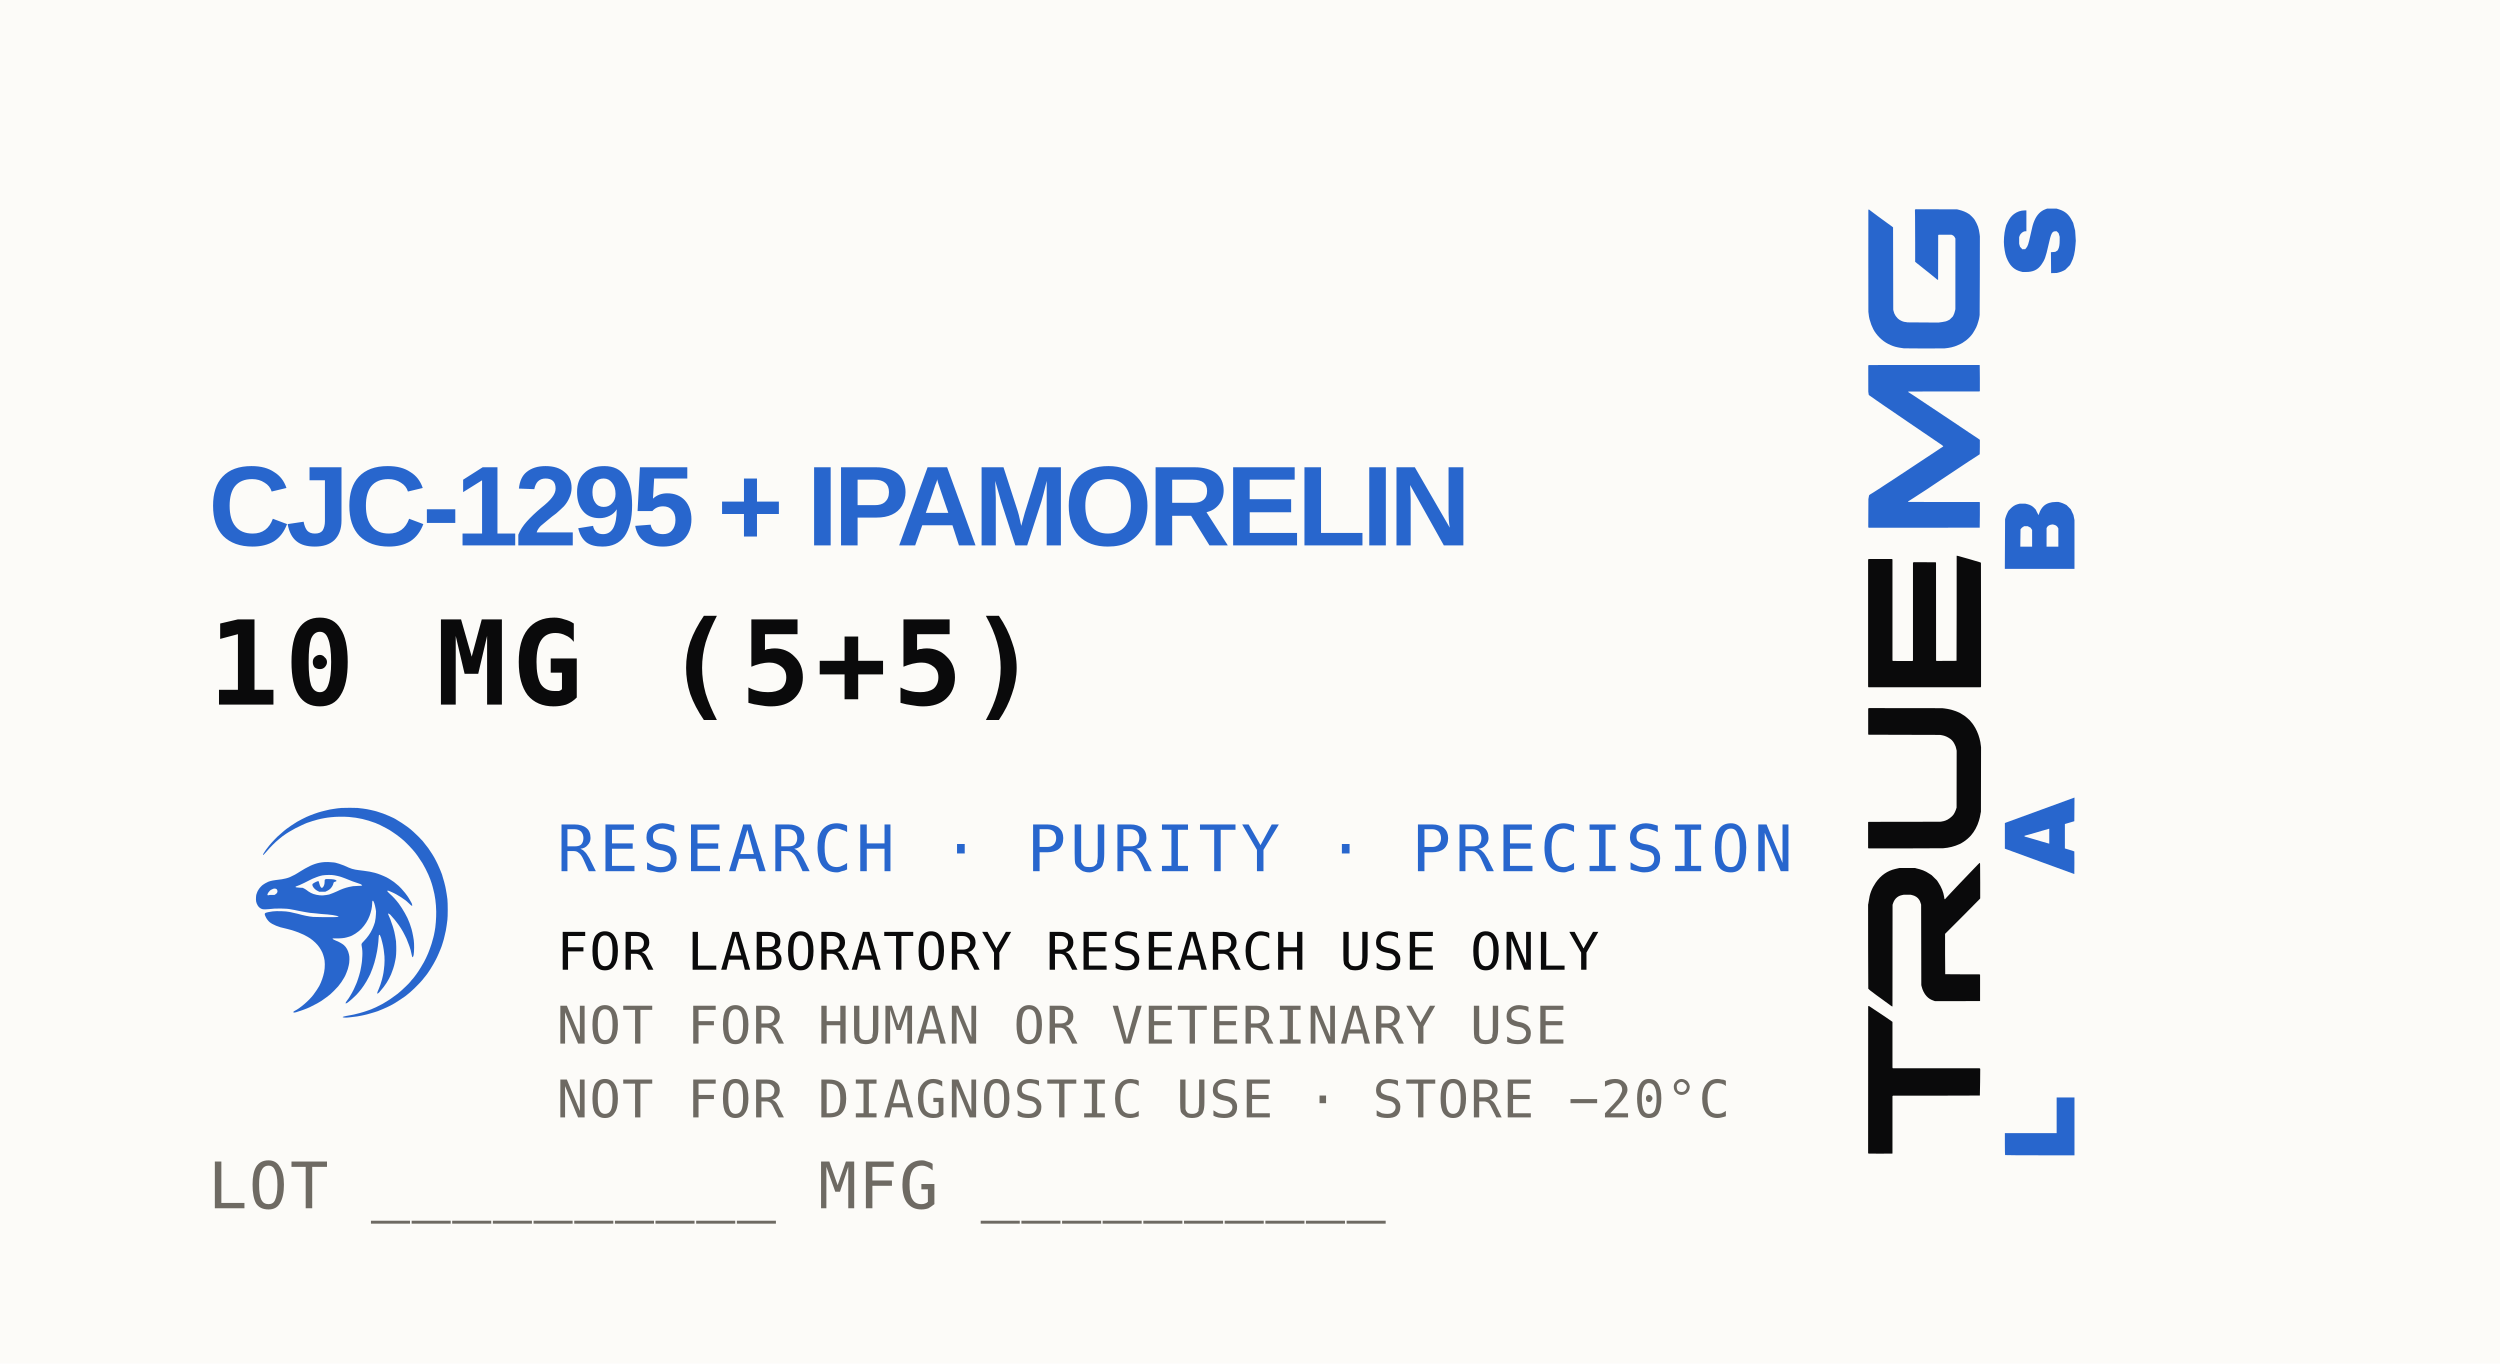
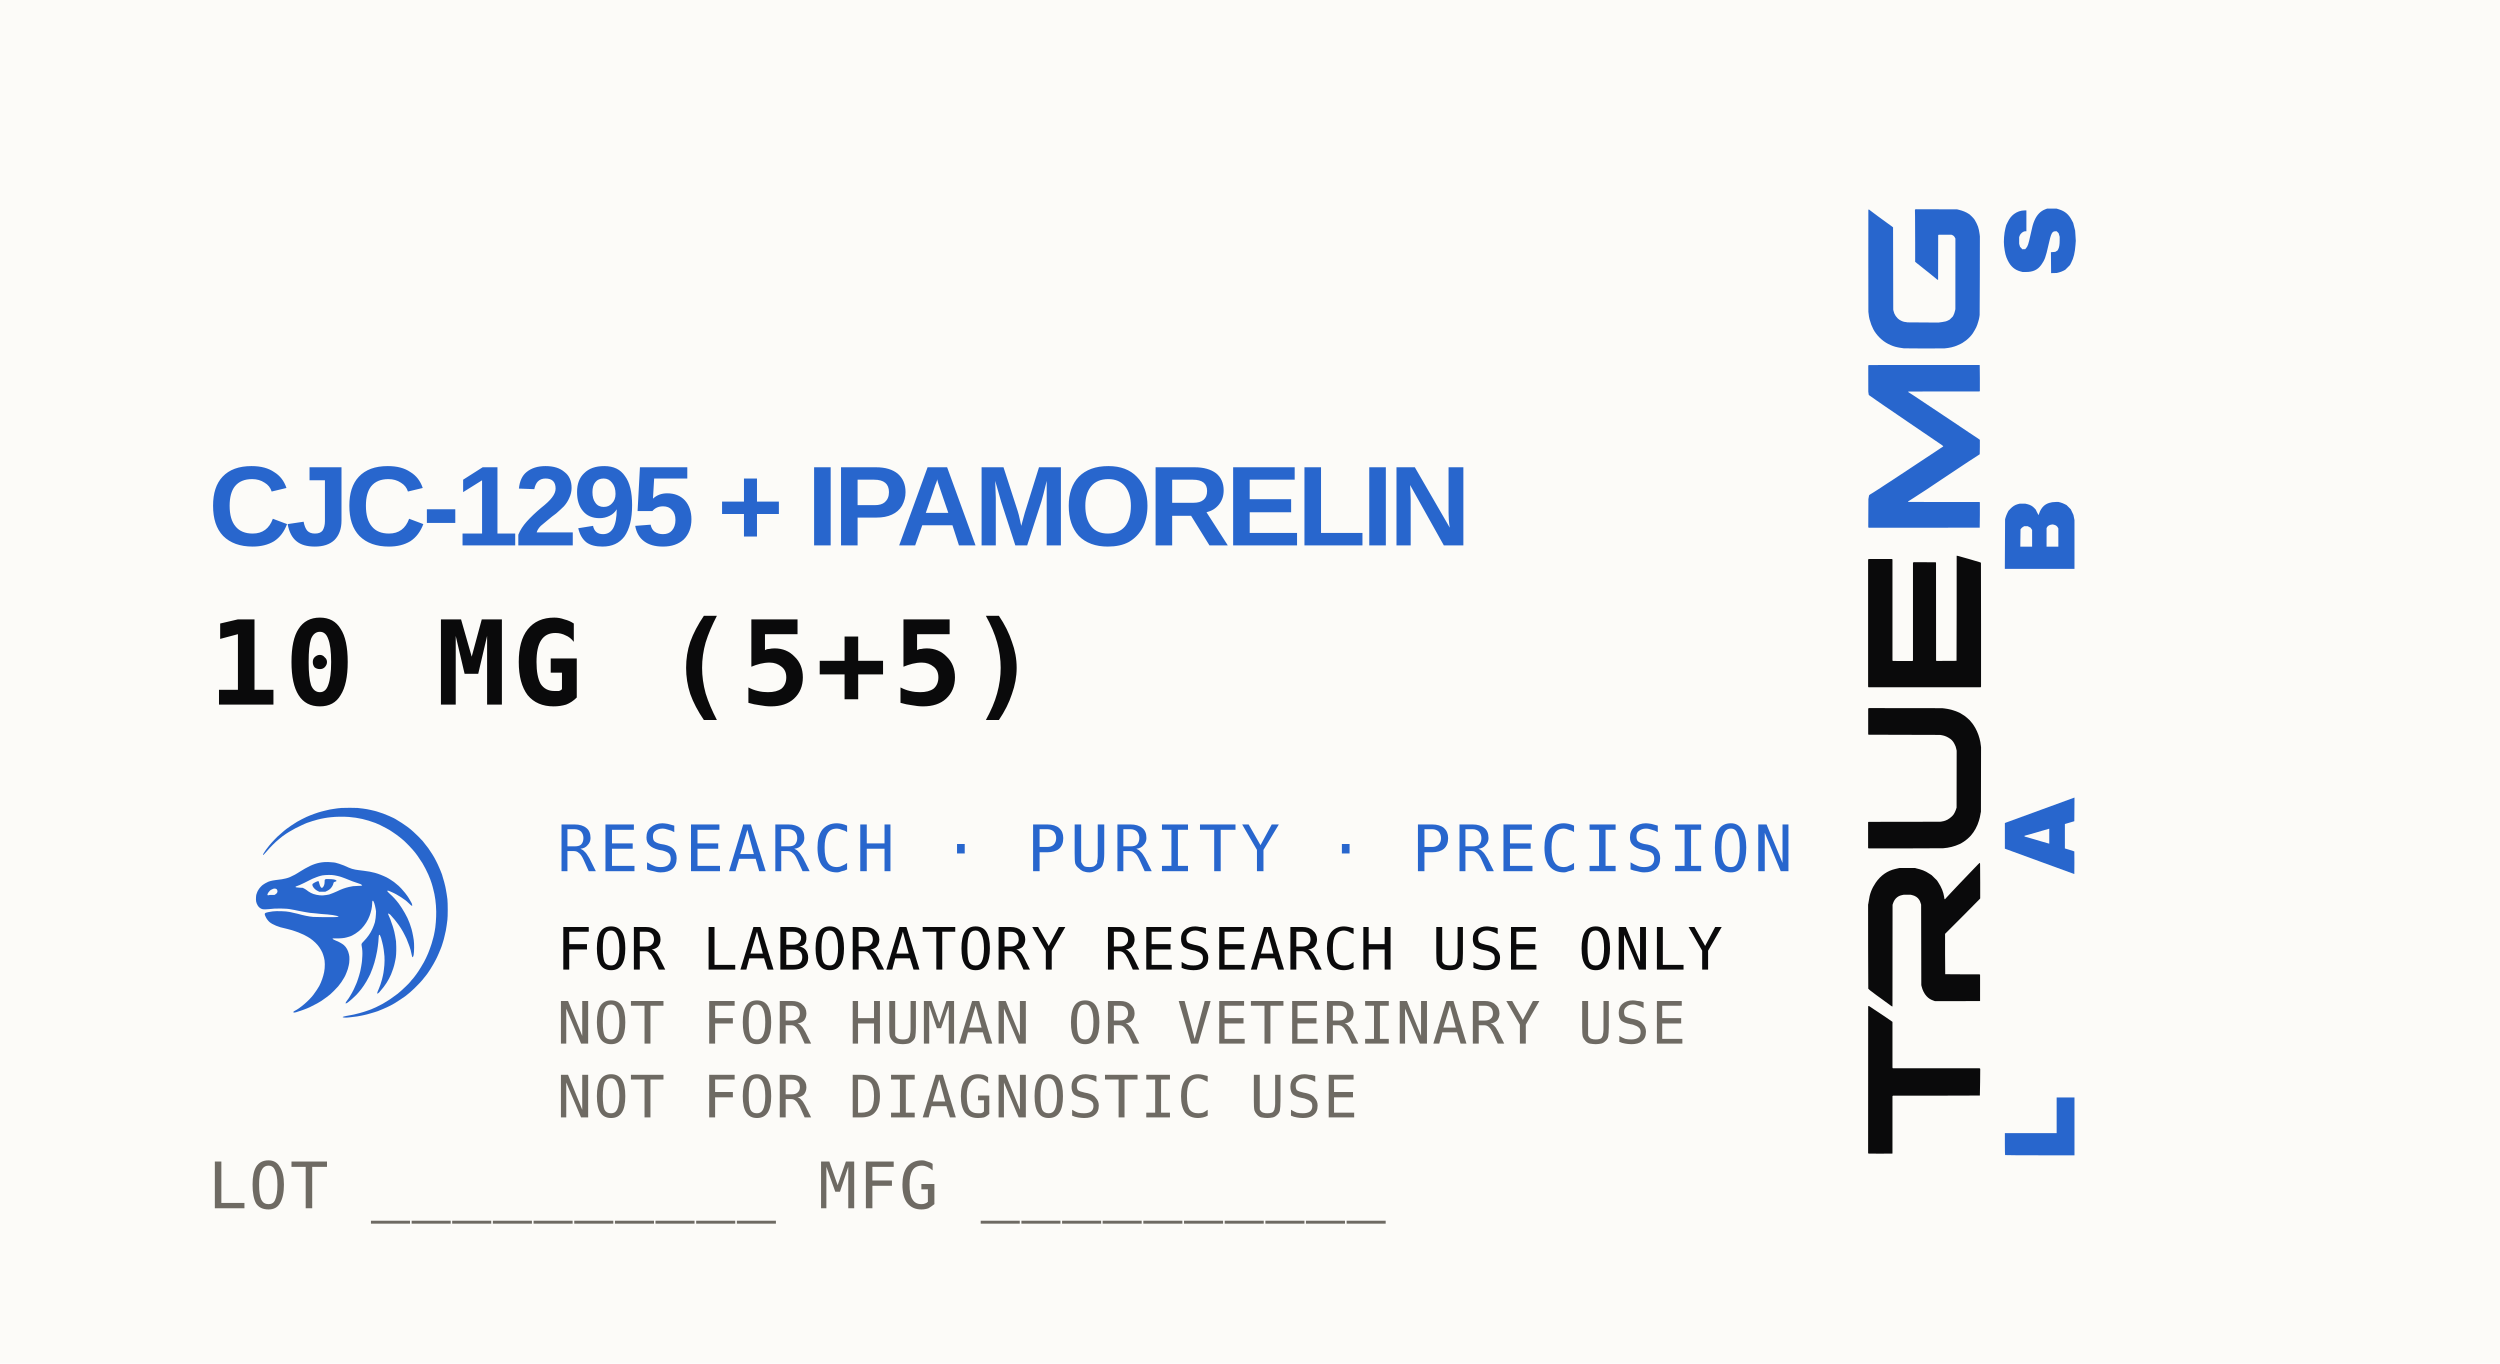
<svg xmlns="http://www.w3.org/2000/svg" width="66.0mm" height="36.0mm" viewBox="0 0 66.0 36.0">
  <rect x="0" y="0" width="66.0" height="36.0" fill="#FCFBF8" />
  <g transform="translate(49.30,30.50) rotate(-90) scale(0.004437)">
    <g transform="translate(0,681) scale(0.025,-0.025)" stroke="none">
      <g fill="#0A0A0B">
        <path d="M465 27020 l-58 -59 -15 -2770 c-8 -1524 0 -2802 18 -2841 l33 -70 6816 0 6815 0 61 -61 61 -61 -3 -10322 c-2 -5867 12 -10336 32 -10355 19 -18 1457 -45 3195 -61 l3160 -28 70 77 70 78 0 10325 0 10325 77 42 78 41 5439 0 5440 0 86 110 c125 160 843 1198 1065 1538 295 455 724 1099 1709 2569 l910 1356 -12 104 -12 103 -17488 9 -17488 9 -59 -58z" />
        <path d="M39653 27037 c-49 -18 -221 -200 -384 -405 -458 -576 -1855 -2468 -2161 -2925 -179 -268 -743 -1037 -1416 -1929 -166 -221 -278 -407 -266 -440 l22 -57 12086 -12 12086 -12 278 -88 c640 -203 1152 -536 1485 -965 307 -395 445 -712 569 -1304 l66 -320 0 -800 0 -800 -66 -300 c-181 -812 -569 -1408 -1152 -1768 -273 -168 -352 -202 -789 -341 l-351 -111 -9580 -21 -9580 -22 -300 -72 c-898 -215 -1753 -647 -2317 -1169 -555 -514 -833 -960 -1109 -1776 l-74 -220 -9 -5315 c-6 -2923 5 -5341 24 -5374 l33 -60 3113 -1 3113 0 48 65 47 66 6 4063 c3 2235 15 4080 27 4100 13 21 2011 36 4813 36 l4790 0 4138 -4134 c2275 -2274 4176 -4155 4224 -4180 l88 -46 3836 0 c2110 0 4003 12 4207 26 l369 26 19 50 c22 57 -449 537 -1427 1453 -693 648 -3219 3069 -3680 3525 -144 143 -513 492 -821 776 -307 284 -765 716 -1018 960 -460 444 -678 647 -1334 1239 l-350 316 13 64 12 65 180 30 c98 16 287 47 419 68 1108 179 2211 624 3280 1324 l560 366 620 626 620 626 263 400 c457 695 732 1203 890 1648 218 612 370 1114 408 1352 14 88 56 250 92 360 l67 200 0 1860 0 1860 -67 280 c-37 154 -105 451 -152 660 -425 1916 -1544 3522 -3281 4711 -1373 939 -2719 1447 -4380 1652 -176 22 -437 66 -580 99 l-260 59 -9960 -6 c-5478 -3 -9999 -20 -10047 -38z" />
        <path d="M73081 27003 l-41 -78 3 -8632 c2 -4748 18 -8831 36 -9073 101 -1383 432 -2698 970 -3860 66 -143 137 -296 156 -340 20 -44 107 -188 194 -320 88 -132 189 -294 225 -360 209 -379 985 -1283 1459 -1702 967 -852 2219 -1538 3517 -1926 650 -194 1101 -302 1480 -354 165 -23 381 -62 480 -87 l180 -46 7678 -14 7679 -14 341 41 c875 105 996 127 1782 328 1078 274 2363 850 3164 1418 90 64 252 177 360 252 187 130 549 429 780 644 172 160 902 995 1009 1154 55 80 204 315 333 521 129 206 275 440 325 520 50 80 106 181 125 225 20 44 83 188 142 320 184 414 294 707 421 1120 67 220 148 481 179 580 32 99 77 306 101 460 24 154 62 337 84 406 22 69 70 384 107 700 l66 574 11 8700 12 8700 -51 100 -50 100 -3067 0 -3067 0 -52 -52 -52 -52 -24 -8508 -24 -8508 -44 -260 c-110 -664 -270 -1122 -588 -1684 -416 -734 -817 -1122 -1520 -1473 -547 -273 -643 -308 -1159 -424 l-449 -100 -6776 10 -6776 11 -200 71 c-110 39 -290 99 -400 133 -249 78 -763 334 -1012 503 -573 388 -1285 1345 -1482 1993 -23 77 -72 239 -109 360 -36 121 -85 364 -108 540 l-41 320 -14 8515 -13 8515 -45 55 -46 55 -3073 0 -3074 0 -42 -77z" />
        <path d="M111470 27037 l-70 -41 0 -13357 0 -13356 77 -42 78 -41 14699 0 c8085 0 14727 11 14761 23 73 29 147 254 589 1797 45 154 107 361 140 460 63 190 147 481 240 830 105 394 171 630 288 1030 333 1138 450 1584 428 1620 l-25 40 -12447 1 c-6847 0 -12469 14 -12496 31 l-47 30 -13 2367 -12 2367 52 52 52 52 11644 8 11643 7 44 44 44 44 13 2601 14 2601 -64 97 -64 98 -11636 0 -11636 0 -65 65 -65 65 9 2319 10 2320 55 55 56 56 12035 0 12036 0 42 77 41 78 0 2733 0 2734 -61 88 -61 87 -15129 1 -15129 0 -70 -41z" />
      </g>
      <g fill="#2866CD">
        <path d="M149428 26991 l-69 -51 0 -13193 c0 -7256 10 -13210 23 -13230 14 -22 1228 -37 3012 -37 l2990 0 48 48 48 48 0 8485 c0 4667 11 8496 24 8510 51 51 137 -27 250 -225 101 -177 300 -490 866 -1360 66 -102 354 -541 640 -976 286 -435 601 -923 700 -1084 99 -162 321 -503 493 -760 172 -256 505 -753 740 -1103 235 -350 445 -663 467 -695 22 -31 510 -762 1084 -1623 574 -861 1170 -1754 1324 -1985 154 -231 405 -609 558 -840 153 -231 503 -754 776 -1163 274 -408 516 -772 538 -808 22 -36 195 -296 384 -577 189 -282 556 -836 816 -1232 1081 -1646 1205 -1838 1541 -2380 75 -121 155 -233 178 -249 22 -17 800 -30 1727 -30 l1686 -1 119 135 c65 75 217 295 338 490 237 384 977 1507 1354 2055 228 331 2457 3644 2617 3889 44 67 699 1051 1456 2187 757 1135 1423 2135 1480 2222 180 274 1884 2825 1961 2936 156 223 1269 1899 1393 2098 72 114 250 393 396 620 l265 412 64 -13 65 -12 10 -8456 10 -8455 45 -54 45 -54 3045 1 c1675 0 3068 15 3097 33 l52 33 3 9997 c2 5498 1 11430 -2 13183 l-5 3187 -64 64 -64 64 -3106 -3 -3106 -4 -378 -57 -379 -56 -90 -91 c-86 -86 -510 -688 -1208 -1715 -174 -255 -384 -561 -468 -680 -84 -119 -276 -396 -427 -616 -151 -220 -458 -665 -682 -990 -1061 -1535 -1504 -2184 -2993 -4392 -102 -151 -291 -424 -420 -606 -395 -558 -1826 -2658 -2692 -3952 -243 -363 -534 -795 -646 -960 -362 -533 -933 -1370 -1216 -1780 -151 -220 -481 -706 -734 -1080 -645 -958 -666 -976 -803 -710 -42 83 -173 285 -290 450 -117 165 -304 439 -414 609 -110 170 -319 485 -464 700 -262 388 -699 1050 -1710 2591 -288 440 -580 881 -649 980 -69 99 -254 378 -411 620 -158 242 -361 548 -451 680 -281 410 -2516 3790 -2639 3990 -64 104 -235 365 -380 580 -145 214 -333 498 -417 630 -84 132 -354 546 -599 920 -245 374 -615 940 -823 1259 -207 318 -435 660 -505 760 -71 99 -211 316 -313 481 -101 165 -291 462 -420 660 -130 198 -296 457 -368 575 -72 117 -167 271 -211 341 -44 69 -139 228 -212 352 -169 288 -192 306 -474 358 -129 23 -333 61 -454 84 l-220 41 -3341 16 -3341 15 -70 -51z" />
        <path d="M200748 27015 c-12 -12 -199 -36 -415 -54 -432 -34 -1041 -135 -1353 -224 -1056 -300 -1666 -529 -2360 -890 -1428 -741 -2792 -2118 -3512 -3547 -409 -812 -663 -1509 -787 -2160 -25 -132 -70 -357 -100 -500 -79 -379 -135 -742 -162 -1060 -43 -494 -55 -9253 -14 -9700 56 -610 149 -1204 259 -1660 102 -419 325 -1132 377 -1200 16 -22 80 -166 140 -320 130 -331 384 -846 530 -1076 305 -481 394 -610 605 -874 491 -615 1084 -1182 1642 -1570 290 -202 1442 -860 1505 -860 28 0 101 -26 164 -59 200 -104 621 -251 1093 -383 253 -70 546 -153 651 -184 105 -31 330 -75 500 -97 170 -23 390 -53 489 -68 99 -14 4347 -33 9440 -40 l9260 -14 540 64 c656 78 1322 222 1791 386 457 161 1227 540 1629 803 397 259 1101 959 1378 1369 420 622 746 1395 972 2303 l125 500 14 4945 15 4946 -71 71 -71 71 -1581 -27 c-870 -14 -3652 -26 -6184 -26 l-4603 0 -358 -430 c-730 -878 -909 -1102 -1673 -2099 -240 -314 -558 -715 -706 -891 -148 -176 -383 -466 -523 -644 -337 -431 -699 -871 -887 -1081 -88 -98 -148 -202 -140 -243 l14 -72 5305 -10 5304 -10 53 -64 53 -63 2 -1507 2 -1506 -91 -224 c-110 -274 -304 -474 -603 -623 l-226 -113 -8400 4 -8400 4 -320 70 c-469 102 -882 246 -1179 409 l-261 145 -360 364 -361 364 -139 260 c-255 475 -361 834 -439 1480 -25 209 -65 499 -88 643 l-43 264 25 3744 25 3744 40 105 c22 58 40 190 41 293 1 337 223 944 505 1380 483 748 1297 1294 2194 1474 l240 48 9794 23 9795 22 117 140 c64 77 166 212 225 299 139 203 491 691 749 1038 529 712 1029 1396 1202 1646 106 153 235 331 287 397 354 447 648 839 1069 1427 120 168 302 408 403 532 l184 226 -13 87 -12 88 -12145 8 c-6680 5 -12155 -1 -12167 -13z" />
      </g>
    </g>
    <g transform="translate(0,811.8) scale(2.00071)">
      <g transform="translate(0,214) scale(0.025,-0.025)" fill="#2866CD" stroke="none">
        <path d="M108180 8534 c-883 -105 -1223 -191 -1720 -433 -723 -354 -1137 -832 -1320 -1524 l-62 -237 -3 -388 c-4 -854 255 -1416 851 -1840 580 -413 916 -536 2354 -856 1425 -317 1640 -428 1640 -841 l0 -141 -113 -114 -114 -113 -214 -63 -214 -64 -425 0 c-504 0 -844 55 -1052 172 l-152 85 -83 134 -83 134 -20 258 -21 258 -1245 -10 -1244 -11 9 -334 9 -334 66 -266 c36 -146 121 -374 189 -506 l125 -240 281 -282 281 -281 281 -146 c560 -291 1154 -435 2099 -509 l500 -39 606 38 606 39 461 117 462 116 312 163 c696 362 1073 805 1299 1525 l94 299 -2 560 -2 560 -94 240 c-217 556 -654 973 -1318 1259 -413 178 -717 261 -1834 501 -954 205 -1224 295 -1434 476 l-146 126 -4 173 -5 172 146 134 147 134 173 52 173 51 400 1 400 1 151 -53 c299 -106 549 -418 549 -685 l0 -122 1240 0 1240 0 0 232 c0 429 -157 880 -432 1244 -232 306 -531 541 -948 745 l-360 176 -388 100 c-588 151 -1538 223 -2092 157z" />
        <path d="M27 8413 c-15 -14 -27 -1877 -27 -4140 l0 -4113 3440 0 3440 0 0 1060 0 1060 -2120 0 -2120 0 0 3080 0 3080 -1293 0 c-712 0 -1306 -12 -1320 -27z" />
        <path d="M36449 8370 c-16 -38 -696 -1897 -1510 -4130 l-1482 -4060 1338 -11 c735 -5 1345 -2 1355 8 10 10 94 267 186 571 l167 552 1453 0 1453 0 166 -560 166 -560 1408 -11 1408 -10 -54 150 c-226 634 -2882 7899 -2925 8001 l-54 130 -1523 0 -1524 0 -28 -70z m1733 -2892 c92 -340 278 -981 413 -1425 135 -444 245 -826 245 -850 l0 -43 -880 0 -880 0 0 35 c0 20 118 428 261 908 144 480 325 1099 402 1375 77 276 150 534 162 574 12 40 41 66 65 58 l43 -14 169 -618z" />
        <path d="M69760 4303 l0 -4143 2902 0 2901 0 309 62 308 62 334 158 333 158 252 251 251 252 125 248 c69 137 153 351 185 477 l60 229 -1 321 c-1 601 -160 1085 -470 1430 -201 224 -556 447 -848 535 -133 40 -241 82 -241 95 0 12 146 91 325 175 l324 152 189 177 c231 216 381 483 460 821 l61 257 0 322 1 321 -62 239 c-83 323 -270 621 -559 892 l-241 226 -260 128 c-143 71 -368 160 -499 198 l-239 69 -2950 15 -2950 15 0 -4142z m4807 2197 c59 -44 145 -145 190 -225 l83 -146 0 -196 0 -196 -90 -178 -90 -178 -136 -91 -136 -90 -994 0 -994 0 0 702 0 702 1030 -12 1030 -12 107 -80z m151 -3079 c149 -77 276 -287 306 -506 l24 -176 -47 -179 c-53 -196 -161 -336 -329 -424 l-108 -56 -1082 0 -1082 0 0 700 0 700 1102 0 1102 0 114 -59z" />
      </g>
    </g>
  </g>
  <text x="5.5" y="14.40" font-family="Archivo Black, Archivo, Helvetica Neue, Arial, sans-serif" font-weight="900" font-size="3.00" letter-spacing="-0.12" fill="#2866CD">CJC-1295 + IPAMORELIN</text>
  <text x="5.5" y="18.60" font-family="IBM Plex Mono, SF Mono, Menlo, monospace" font-weight="600" font-size="3.10" letter-spacing="0.14" fill="#0A0A0B">10 MG (5+5)</text>
  <g transform="translate(5.500,20.400) scale(0.004625)">
    <g transform="translate(0,1600) scale(0.025,-0.025)" fill="#2866CD" stroke="none">
      <path d="M30400 55957 c-297 -16 -720 -59 -940 -94 -220 -35 -598 -91 -840 -124 -768 -105 -982 -149 -2060 -419 -187 -47 -520 -130 -740 -184 -821 -204 -2477 -801 -3440 -1242 -528 -241 -1624 -809 -2100 -1086 -590 -345 -2063 -1335 -2434 -1636 -184 -150 -429 -344 -546 -432 -225 -171 -418 -340 -1592 -1400 -171 -154 -354 -346 -408 -427 -53 -81 -151 -178 -217 -217 -65 -39 -332 -323 -591 -631 -260 -307 -536 -632 -615 -722 -79 -90 -204 -252 -278 -361 -74 -110 -192 -263 -262 -340 -114 -126 -263 -343 -696 -1013 -216 -334 -206 -561 14 -319 54 61 220 236 368 390 148 154 351 382 453 506 583 717 1913 2044 2524 2520 187 146 376 305 420 354 124 139 986 773 1403 1033 152 95 430 269 617 387 719 454 2073 1166 2860 1505 308 133 603 269 657 303 136 88 871 359 1323 488 209 60 422 131 472 159 51 28 280 93 509 144 229 52 529 139 668 194 138 54 485 138 771 186 286 48 664 121 840 162 176 41 500 94 720 119 220 24 553 61 740 82 1195 135 2877 157 4140 55 2107 -171 3829 -563 6000 -1368 547 -203 1543 -682 2440 -1172 805 -441 925 -512 1273 -757 172 -121 406 -279 520 -351 314 -199 918 -640 1261 -920 168 -138 414 -333 546 -433 671 -512 2476 -2380 3072 -3178 171 -230 399 -535 507 -678 203 -270 597 -862 1144 -1720 301 -472 1075 -1973 1331 -2582 244 -582 288 -689 440 -1078 157 -402 526 -1548 526 -1634 0 -25 63 -271 139 -546 425 -1525 659 -3281 692 -5200 24 -1413 -143 -3550 -352 -4500 -43 -198 -116 -563 -160 -812 -45 -249 -115 -537 -156 -640 -40 -103 -95 -296 -122 -428 -70 -351 -400 -1420 -556 -1800 -45 -110 -126 -335 -179 -500 -303 -935 -1266 -2951 -1690 -3540 -48 -66 -136 -217 -195 -335 -59 -118 -223 -384 -363 -590 -141 -206 -291 -442 -333 -525 -80 -157 -865 -1223 -1119 -1521 -80 -93 -265 -302 -411 -463 -146 -160 -293 -345 -327 -409 -114 -218 -2195 -2185 -2830 -2676 -482 -373 -1297 -962 -1638 -1185 -187 -123 -392 -257 -455 -299 -933 -620 -1772 -1089 -2765 -1547 -1211 -558 -1273 -583 -2220 -892 -165 -54 -462 -153 -659 -220 -404 -137 -1597 -460 -1841 -499 -88 -14 -268 -60 -400 -101 -132 -42 -497 -113 -811 -159 -315 -46 -711 -117 -880 -159 -170 -41 -410 -95 -534 -119 -231 -46 -397 -133 -347 -183 95 -94 798 -124 1312 -56 165 22 480 57 700 78 872 82 1752 214 2260 340 209 52 470 107 580 122 229 33 1212 293 1670 443 170 56 494 152 720 213 225 62 554 167 730 234 812 310 1131 440 1222 499 54 35 216 108 361 162 314 117 1446 662 1757 846 121 71 355 207 520 301 366 210 1934 1241 2396 1576 184 134 481 371 660 526 178 155 414 350 524 433 303 227 1686 1577 2220 2165 530 584 702 788 1026 1220 124 165 288 365 363 445 76 80 195 237 265 348 69 111 214 324 322 474 107 150 267 390 356 533 591 958 912 1505 1022 1741 70 149 190 374 268 501 77 128 192 355 255 505 63 150 272 615 464 1033 191 418 388 895 437 1060 48 165 128 376 176 469 47 93 114 299 147 457 34 159 105 389 159 511 54 123 134 394 178 603 44 209 133 578 197 820 205 766 368 1607 466 2396 53 420 127 980 164 1244 103 719 104 3773 2 4678 -40 351 -80 651 -89 666 -10 15 -53 304 -97 642 -44 338 -123 794 -176 1014 -53 220 -110 499 -126 620 -35 263 -450 1784 -595 2180 -56 154 -103 326 -103 383 -1 57 -46 192 -102 300 -55 108 -130 296 -165 417 -36 121 -106 301 -157 400 -51 99 -137 297 -190 440 -127 339 -665 1495 -792 1700 -54 88 -134 241 -177 340 -180 415 -1143 1960 -1598 2567 -399 531 -784 1023 -1271 1625 -285 353 -1603 1669 -2131 2128 -215 187 -483 422 -594 522 -112 101 -303 252 -424 337 -121 85 -274 203 -340 262 -268 241 -2259 1538 -2760 1799 -154 81 -352 185 -440 232 -251 134 -937 448 -980 448 -21 0 -151 53 -289 119 -523 248 -1616 649 -2243 823 -194 54 -383 113 -420 133 -38 19 -212 65 -388 103 -176 37 -574 130 -885 205 -311 75 -689 154 -840 175 -151 22 -572 84 -935 139 -363 54 -912 118 -1220 141 -624 46 -2827 46 -3660 -1z" />
      <path d="M26520 43595 c-1503 -101 -2804 -534 -4460 -1485 -714 -409 -983 -571 -1100 -661 -55 -43 -163 -110 -240 -149 -77 -40 -201 -119 -276 -176 -252 -192 -912 -540 -1832 -966 -362 -168 -1371 -434 -1832 -483 -220 -24 -849 -105 -1397 -181 -1084 -151 -1615 -302 -2108 -598 -124 -75 -244 -136 -267 -136 -23 0 -123 -62 -222 -138 -99 -75 -243 -170 -319 -210 -194 -101 -835 -791 -958 -1032 -57 -110 -148 -261 -204 -335 -55 -74 -113 -191 -127 -260 -15 -69 -77 -242 -139 -385 -93 -215 -119 -350 -150 -780 -62 -878 26 -1314 388 -1935 234 -401 636 -717 1052 -828 273 -73 1001 -73 1501 0 1439 208 4011 182 5050 -52 99 -22 459 -87 800 -145 341 -57 728 -138 860 -179 132 -41 510 -114 840 -162 330 -47 780 -129 1000 -181 220 -51 607 -113 860 -136 253 -24 865 -80 1360 -124 495 -45 981 -98 1080 -118 99 -20 306 -37 460 -38 354 -3 1780 -140 2269 -220 561 -91 1231 -246 1282 -297 107 -107 -50 -145 -708 -168 -1005 -37 -4364 -9 -5019 41 -919 71 -2277 343 -3524 706 -295 86 -642 164 -1920 435 -801 170 -2892 235 -3833 119 -689 -85 -1433 -246 -1627 -352 -142 -77 -161 -105 -172 -254 -7 -100 14 -219 54 -296 36 -70 115 -247 175 -392 132 -321 525 -849 832 -1119 668 -585 2172 -1205 3551 -1464 184 -34 412 -90 507 -124 95 -34 263 -78 373 -99 481 -89 2334 -717 2607 -883 70 -43 250 -120 400 -172 244 -83 464 -195 1313 -665 764 -423 1614 -1125 2248 -1858 531 -613 1106 -1620 1268 -2220 39 -143 124 -429 189 -636 240 -761 257 -2233 37 -3317 -217 -1075 -632 -2255 -1116 -3173 -229 -434 -819 -1321 -1340 -2014 -1001 -1331 -3082 -3113 -4317 -3698 -201 -95 -291 -207 -251 -311 40 -104 505 -42 935 126 201 79 390 143 420 143 30 0 161 38 291 85 130 47 425 153 656 235 1057 378 1752 700 3120 1446 773 421 1073 619 2200 1450 708 522 898 688 1617 1407 888 889 1167 1215 1709 1992 459 658 952 1543 1074 1925 28 88 87 232 131 320 162 320 426 1184 487 1588 34 226 81 482 105 568 24 86 47 446 51 800 5 574 -6 700 -108 1164 -196 892 -591 1610 -1163 2111 -348 305 -1330 854 -1763 986 -288 88 -828 392 -822 463 7 83 242 104 886 80 867 -32 1816 58 2336 222 198 62 469 141 603 175 749 190 2014 1010 2759 1788 834 871 1481 1889 1872 2948 371 1003 586 2015 587 2767 0 510 43 700 159 700 169 0 460 -829 623 -1780 l107 -620 -22 -660 c-20 -592 -86 -1119 -231 -1831 -41 -202 -387 -1161 -474 -1316 -22 -40 -93 -192 -157 -337 -367 -838 -1079 -1848 -1882 -2673 -599 -615 -608 -633 -509 -1135 146 -744 192 -1447 147 -2272 -48 -871 -109 -1582 -139 -1632 -12 -18 -67 -361 -124 -762 -56 -401 -146 -867 -198 -1036 -53 -168 -107 -378 -122 -466 -14 -88 -78 -322 -141 -520 -64 -198 -160 -504 -214 -680 -152 -499 -411 -1216 -459 -1274 -24 -29 -90 -177 -147 -329 -57 -152 -145 -349 -195 -437 -51 -88 -122 -250 -158 -360 -36 -110 -119 -281 -185 -380 -66 -99 -120 -197 -120 -218 0 -20 -72 -160 -160 -310 -88 -149 -235 -402 -327 -562 -315 -549 -487 -810 -761 -1157 -516 -654 -501 -911 32 -556 404 269 1699 1403 2036 1782 132 149 367 412 523 584 778 860 1696 2237 2305 3457 131 264 289 579 351 700 62 121 141 322 177 448 36 125 128 358 204 519 77 160 140 315 140 345 0 29 52 183 115 341 392 980 975 3467 1107 4727 32 308 86 767 118 1020 33 253 61 649 62 880 5 962 253 961 558 -3 94 -296 211 -735 261 -977 49 -242 135 -611 191 -820 55 -209 121 -587 145 -840 25 -253 62 -559 82 -680 172 -1013 156 -2619 -38 -3940 -42 -286 -88 -619 -102 -740 -14 -121 -76 -427 -137 -680 -61 -253 -150 -622 -197 -820 -127 -538 -590 -1900 -721 -2122 -39 -66 -146 -312 -238 -546 -153 -393 -176 -552 -79 -552 54 0 393 237 393 275 0 17 149 195 331 395 955 1050 1835 2420 2383 3710 337 792 716 1965 832 2574 36 190 109 535 161 766 162 707 225 1653 199 3000 -22 1204 -30 1285 -245 2420 -174 915 -259 1298 -325 1453 -34 81 -78 246 -98 366 -20 121 -90 346 -154 500 -65 155 -172 452 -238 661 -219 697 -371 1096 -590 1549 -225 468 -255 587 -158 625 60 23 542 -311 542 -375 0 -18 167 -210 371 -426 204 -216 424 -465 490 -553 65 -88 227 -295 361 -460 806 -1000 1475 -2061 2055 -3260 159 -330 307 -633 329 -674 87 -161 473 -1149 536 -1371 37 -129 117 -352 179 -495 130 -300 330 -1063 443 -1694 78 -431 162 -666 238 -666 74 0 192 250 233 495 136 809 151 2549 29 3405 -164 1155 -478 2567 -677 3046 -53 129 -120 333 -147 454 -28 121 -91 301 -140 400 -49 99 -112 252 -139 340 -263 842 -1447 2937 -2313 4092 -647 863 -1321 1593 -2113 2292 -380 335 -559 564 -507 649 35 57 368 -4 513 -94 72 -44 234 -116 359 -159 125 -43 285 -113 354 -156 69 -43 225 -117 346 -164 193 -76 779 -416 1600 -929 143 -89 368 -246 500 -349 132 -103 324 -236 427 -295 103 -59 226 -156 273 -217 47 -60 209 -209 361 -330 151 -121 341 -298 423 -393 147 -172 412 -367 500 -367 65 0 11 374 -86 593 -41 95 -200 374 -352 620 -152 246 -308 510 -346 587 -75 150 -584 868 -818 1153 -619 756 -1136 1324 -1463 1607 -910 786 -1306 1090 -1806 1385 -172 102 -385 235 -473 295 -208 143 -717 397 -1153 577 -191 79 -504 209 -697 289 -192 80 -485 187 -650 238 -165 50 -453 139 -640 196 -545 168 -1843 407 -2580 476 -374 34 -869 97 -1100 139 -231 41 -582 94 -780 116 -361 41 -1191 293 -1520 460 -595 303 -1597 706 -2220 892 -828 248 -1011 292 -1227 295 -114 1 -339 19 -500 39 -451 57 -1085 72 -1593 38z m1750 -2955 c603 -47 1755 -303 2219 -493 182 -75 385 -148 451 -164 66 -15 237 -80 380 -143 809 -358 2387 -945 3079 -1146 331 -96 539 -198 665 -324 l62 -61 -65 -65 c-53 -53 -213 -68 -952 -89 -973 -28 -1196 -54 -1970 -230 -915 -207 -1807 -533 -2759 -1007 -349 -173 -1455 -617 -1800 -722 -198 -60 -1095 -189 -1477 -212 -768 -46 -2093 236 -2671 568 -510 292 -675 400 -952 621 -165 132 -444 309 -620 393 l-320 152 -722 36 c-406 19 -761 55 -810 82 -106 56 -115 157 -18 191 39 13 178 68 310 123 132 55 384 151 560 213 176 62 653 285 1060 495 407 211 947 483 1200 605 253 122 559 273 680 335 121 62 328 144 460 181 132 37 313 110 402 161 90 52 307 131 483 176 176 45 382 108 458 139 375 156 1784 254 2667 185z m-12741 -3188 c84 -49 157 -141 206 -259 153 -369 -11 -726 -452 -985 l-183 -108 -600 0 c-407 0 -628 -16 -687 -50 -118 -67 -232 -63 -294 11 -172 208 461 1091 900 1255 118 44 284 119 368 165 187 103 540 89 742 -29z" />
      <path d="M26687 39620 l-119 -100 -18 -470 c-17 -409 -36 -512 -147 -790 -197 -494 -466 -674 -672 -450 -159 174 -361 642 -408 950 -51 326 -114 458 -237 490 -131 34 -1056 -420 -1251 -615 -316 -316 318 -1235 1125 -1629 l379 -186 681 3 680 2 425 205 c315 151 495 269 691 452 333 312 649 831 725 1190 68 324 93 351 426 450 314 94 364 159 230 301 -178 190 -840 297 -1832 297 l-559 0 -119 -100z" />
    </g>
  </g>
  <text x="14.70" y="23.00" font-family="IBM Plex Mono, SF Mono, Menlo, monospace" font-size="1.71" letter-spacing="0.1" fill="#2866CD">RESEARCH · PURITY · PRECISION</text>
-   <text x="14.70" y="25.60" font-family="IBM Plex Mono, SF Mono, Menlo, monospace" font-size="1.38" letter-spacing="0.03" fill="#0A0A0B">FOR LABORATORY RESEARCH USE ONLY</text>
-   <text x="14.70" y="27.55" font-family="IBM Plex Mono, SF Mono, Menlo, monospace" font-size="1.38" letter-spacing="0.03" fill="#6E6A63">NOT FOR HUMAN OR VETERINARY USE</text>
-   <text x="14.70" y="29.50" font-family="IBM Plex Mono, SF Mono, Menlo, monospace" font-size="1.38" letter-spacing="0.03" fill="#6E6A63">NOT FOR DIAGNOSTIC USE · STORE −20°C</text>
+   <text x="14.70" y="25.60" font-family="IBM Plex Mono, SF Mono, Menlo, monospace" font-size="1.55" letter-spacing="0.03" fill="#0A0A0B">FOR LABORATORY RESEARCH USE ONLY</text>
+   <text x="14.70" y="27.55" font-family="IBM Plex Mono, SF Mono, Menlo, monospace" font-size="1.55" letter-spacing="0.03" fill="#6E6A63">NOT FOR HUMAN OR VETERINARY USE</text>
+   <text x="14.70" y="29.50" font-family="IBM Plex Mono, SF Mono, Menlo, monospace" font-size="1.55" letter-spacing="0.03" fill="#6E6A63">NOT FOR DIAGNOSTIC USE</text>
  <text x="5.5" y="31.90" font-family="IBM Plex Mono, SF Mono, Menlo, monospace" font-size="1.70" letter-spacing="0.05" fill="#6E6A63">LOT __________   MFG __________</text>
</svg>
